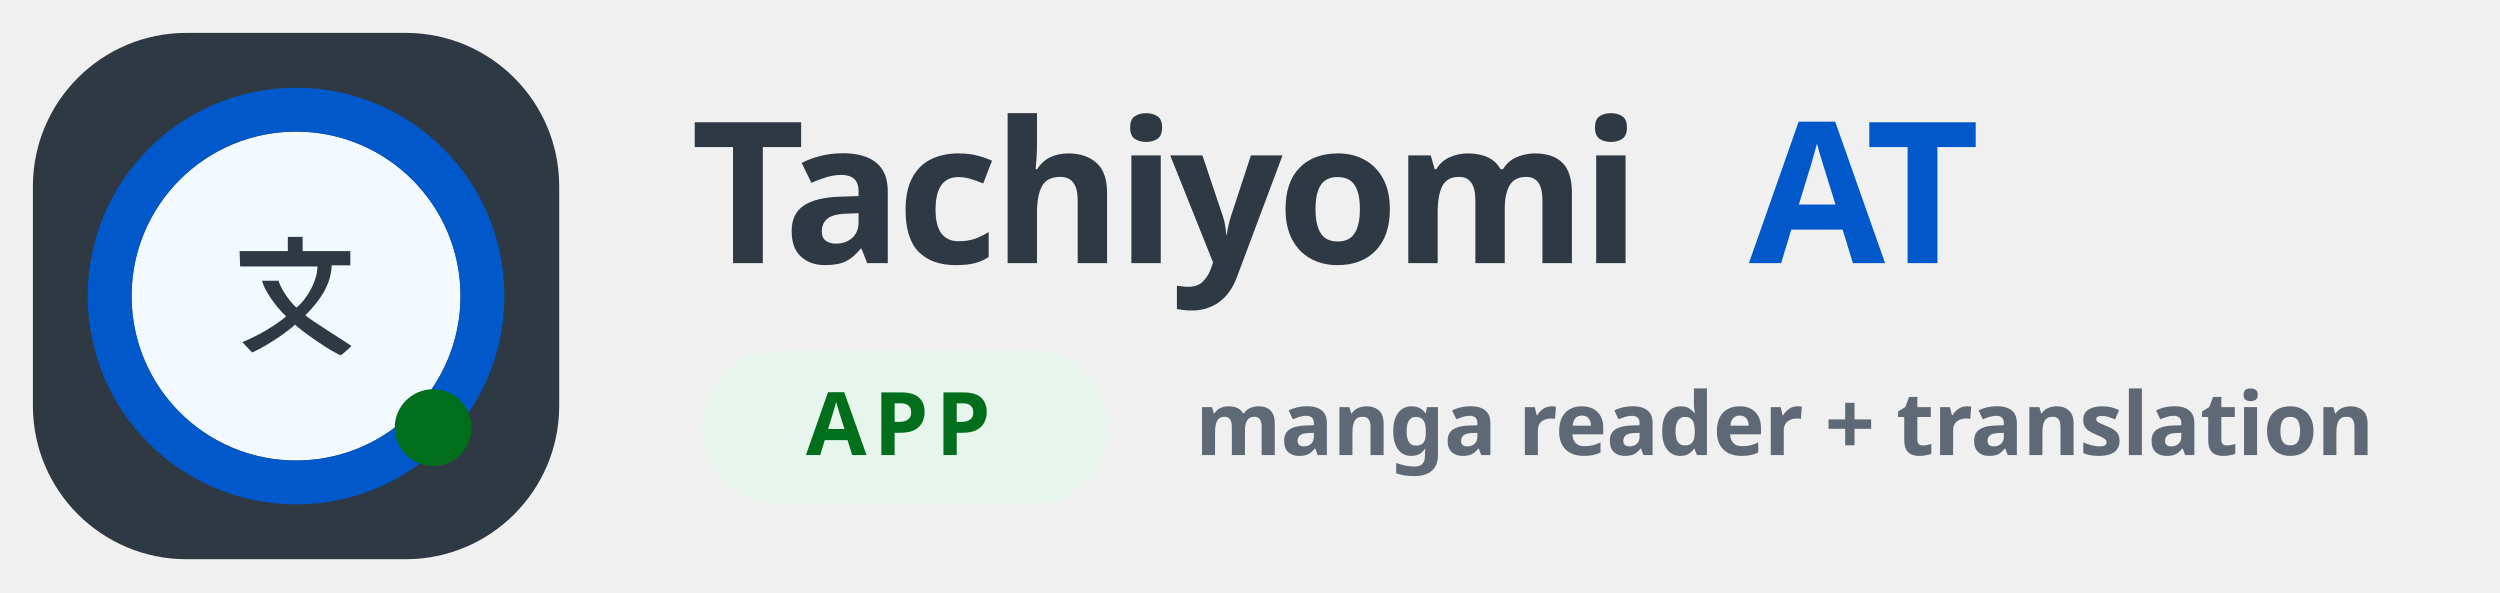
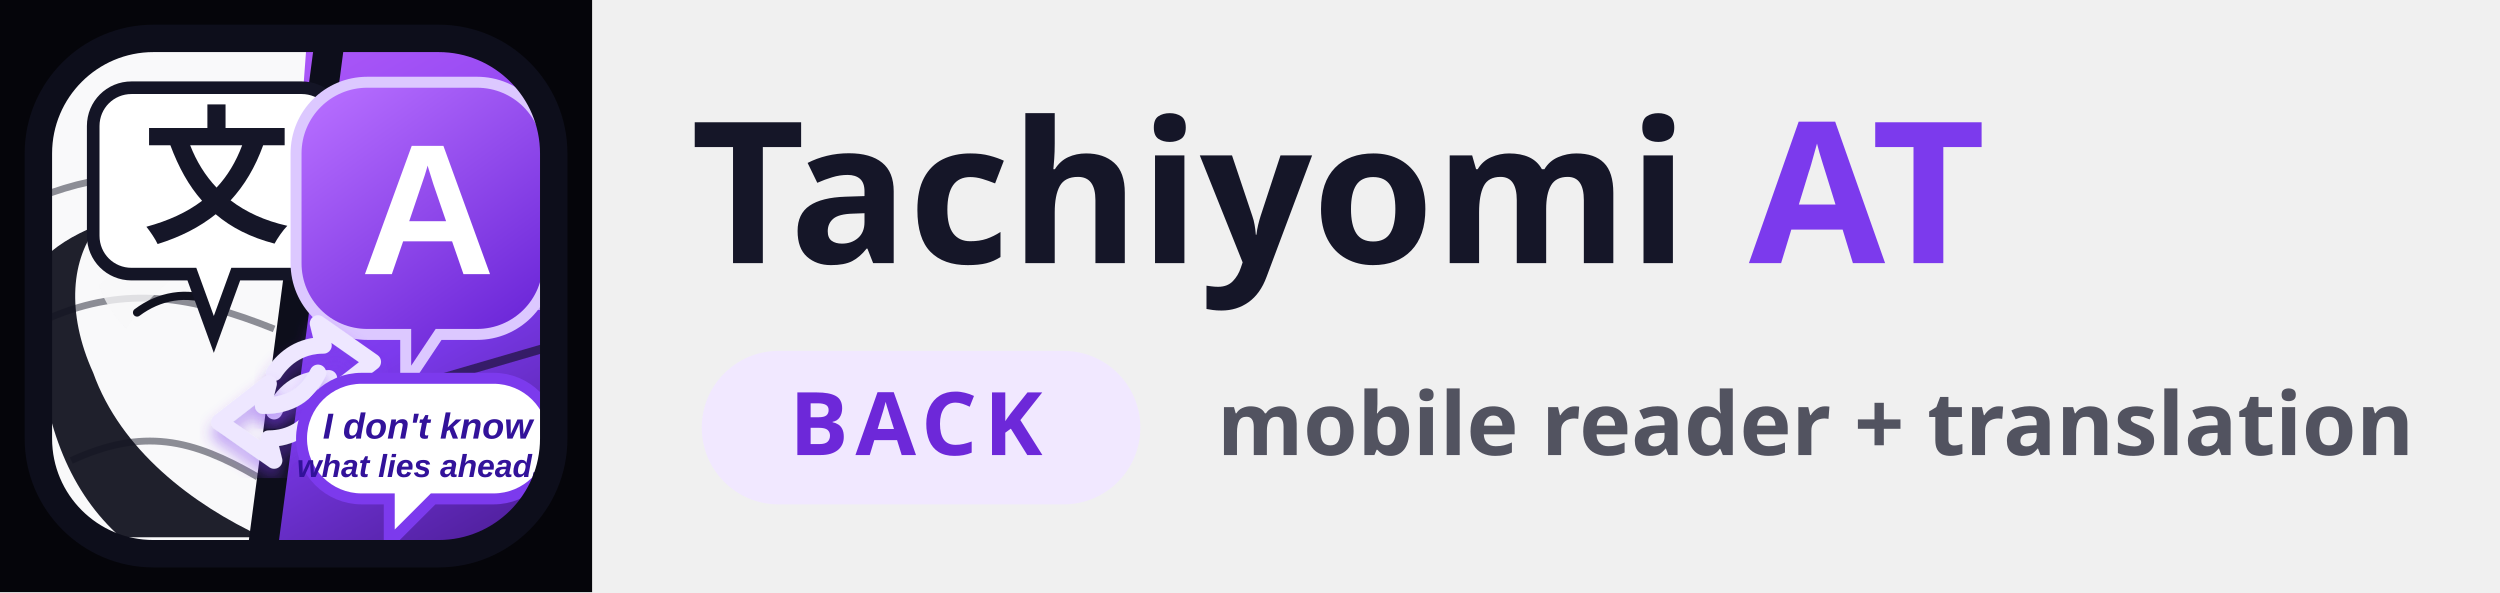
<svg xmlns="http://www.w3.org/2000/svg" width="456" height="108" viewBox="0 0 456 108" fill="none" role="img" aria-labelledby="logoTitle logoDesc">
-   <rect x="6" y="6" width="96" height="96" rx="28" fill="#2E3943" />
-   <circle cx="54" cy="54" r="30" fill="#F2FAFF" />
-   <circle cx="54" cy="54" r="34" stroke="#0058CA" stroke-width="8" />
-   <circle cx="79" cy="78" r="7" fill="#006E1B" />
-   <path d="M43.7 45.8H52.5V43.2H55.2V45.8H63.9V48.4H60.5C60.4 50.4 59.9 53.3 55.7 57.5C56.2 58.1 63.9 62.9 64.1 63.1C64 63.3 62.2 64.8 62.2 64.8C60.7 64.4 54.9 60.3 53.8 59.2C53.2 59.9 49.3 62.8 46 64.3C46 64.3 44.2 62.4 44.2 62.4C48.5 60.7 51.9 58 52.2 57.7C50.2 55.9 48.1 52.7 47.8 51.2H50.8C51.4 53.2 53.4 55.6 54.1 56.1C56.4 54.1 57.9 50.9 57.9 48.6H43.8L43.7 45.8Z" fill="#2E3943" />
-   <text x="126" y="48" fill="#2E3943" font-family="ui-sans-serif, system-ui, sans-serif" font-size="36" font-weight="800" letter-spacing="-0.03em">
-     Tachiyomi
-   </text>
-   <text x="319" y="48" fill="#0058CA" font-family="ui-sans-serif, system-ui, sans-serif" font-size="36" font-weight="900" letter-spacing="-0.03em">
-     AT
-   </text>
-   <rect x="128" y="64" width="74" height="28" rx="14" fill="#E8F5EC" />
-   <text x="147" y="83" fill="#006E1B" font-family="ui-sans-serif, system-ui, sans-serif" font-size="16" font-weight="800" letter-spacing="0.08em">
-     APP
-   </text>
-   <text x="218" y="83" fill="#5E6975" font-family="ui-sans-serif, system-ui, sans-serif" font-size="16" font-weight="600" letter-spacing="-0.01em">
-     manga reader + translation
-   </text>
+   <g transform="translate(0 0)">
+     <defs>
+       <linearGradient id="purplePanel" x1="55" y1="14" x2="102" y2="96" gradientUnits="userSpaceOnUse">
+         <stop stop-color="#A855F7" />
+         <stop offset="0.55" stop-color="#7C3AED" />
+         <stop offset="1" stop-color="#4C1D95" />
+       </linearGradient>
+       <linearGradient id="bubblePurple" x1="63" y1="14" x2="95" y2="58" gradientUnits="userSpaceOnUse">
+         <stop stop-color="#B66DFF" />
+         <stop offset="1" stop-color="#6D28D9" />
+       </linearGradient>
+       <clipPath id="clipMark">
+         <rect x="7" y="7" width="94" height="94" rx="21" />
+       </clipPath>
+       <filter id="softGlow" x="-20%" y="-20%" width="140%" height="140%" color-interpolation-filters="sRGB">
+         <feDropShadow dx="0" dy="2" stdDeviation="1.4" flood-color="#7C3AED" flood-opacity="0.45" />
+       </filter>
+     </defs>
+     <rect width="108" height="108" fill="#05050A" />
+     <g clip-path="url(#clipMark)">
+       <rect x="7" y="7" width="94" height="94" fill="#F8F8FB" />
+       <path d="M55 7H101V101H49L55 7Z" fill="url(#purplePanel)" />
+       <path d="M7 7H56L49 101H7V7Z" fill="#F9F9FA" />
+       <path d="M7 36C20 31 30 31 42 36M9 58C23 52 35 54 50 60M13 84C26 78 35 80 47 87" stroke="#151628" stroke-width="1.25" opacity="0.48" />
+       <path d="M61 20H83C92 20 98 26 101 32M58 56H101M55 79C68 73 83 75 101 83" stroke="#EDE7FF" stroke-width="1.1" opacity="0.58" />
+       <path d="M75 31L101 25M77 70L101 63" stroke="#1B1235" stroke-width="1.6" opacity="0.68" />
+       <path d="M16 39C25 34 35 33 44 38C36 39 29 43 24 50C20 48 17 44 16 39Z" fill="#11121F" opacity="0.95" />
+       <path d="M18 41C13 47 12 57 17 68C22 82 35 92 48 98H22C13 90 8 78 7 62V48C10 45 13 43 18 41Z" fill="#11121F" opacity="0.94" />
+       <path d="M18 52C24 47 30 46 37 47C32 50 27 54 23 60C21 58 19 55 18 52Z" fill="#F7F7F8" opacity="0.78" />
+       <path d="M25 57C29 54 34 53 39 55" stroke="#11121F" stroke-width="1.5" stroke-linecap="round" />
+       <path d="M57.5 6.5L63 6.5L50.5 101.5H45L57.5 6.5Z" fill="#0D0E1B" />
+       <path d="M24 16H55C58.9 16 62 19.1 62 23V43C62 46.9 58.9 50 55 50H43L39 61L35 50H24C20.1 50 17 46.9 17 43V23C17 19.1 20.1 16 24 16Z" fill="white" stroke="#141526" stroke-width="2.3" />
+       <text x="39.5" y="42" text-anchor="middle" font-family="Arial, 'Noto Sans JP', sans-serif" font-size="27" font-weight="900" fill="#151628">文</text>
+       <path d="M67 15H87C94.2 15 100 20.8 100 28V48C100 55.2 94.2 61 87 61H80L74 70V61H67C59.8 61 54 55.2 54 48V28C54 20.8 59.8 15 67 15Z" fill="url(#bubblePurple)" stroke="#DCC8FF" stroke-width="2" />
+       <text x="78" y="50" text-anchor="middle" font-family="Arial, sans-serif" font-size="34" font-weight="900" fill="white">A</text>
+       <path d="M50 68C52 65 55 63 59 63L58 59L68 66L59 73L60 69C55 69 52 71 50 75" stroke="#EEE7FF" stroke-width="3" stroke-linecap="round" stroke-linejoin="round" filter="url(#softGlow)" />
+       <path d="M58 75C56 78 53 80 49 80L50 84L40 77L49 70L48 74C53 74 56 72 58 68" stroke="#EEE7FF" stroke-width="3" stroke-linecap="round" stroke-linejoin="round" filter="url(#softGlow)" />
+       <path d="M66 69H90C96.1 69 101 73.9 101 80C101 86.1 96.1 91 90 91H79L71 99V91H66C59.9 91 55 86.1 55 80C55 73.9 59.9 69 66 69Z" fill="white" stroke="#7C3AED" stroke-width="2" />
+       <text x="78" y="80" text-anchor="middle" font-family="Arial, sans-serif" font-size="6.6" font-weight="800" font-style="italic" fill="#32129A">I don't know</text>
+       <text x="78" y="87" text-anchor="middle" font-family="Arial, sans-serif" font-size="5.8" font-weight="800" font-style="italic" fill="#32129A">what lies ahead...</text>
+     </g>
+     <rect x="7" y="7" width="94" height="94" rx="21" stroke="#0D0E1B" stroke-width="5" />
+   </g>
+   <text x="126" y="48" fill="#151628" font-family="ui-sans-serif, system-ui, sans-serif" font-size="36" font-weight="800">Tachiyomi</text>
+   <text x="319" y="48" fill="#7C3AED" font-family="ui-sans-serif, system-ui, sans-serif" font-size="36" font-weight="900">AT</text>
+   <rect x="128" y="64" width="80" height="28" rx="14" fill="#F1E8FF" />
+   <text x="144" y="83" fill="#6D28D9" font-family="ui-sans-serif, system-ui, sans-serif" font-size="16" font-weight="800" letter-spacing="0.08em">BACK</text>
+   <text x="222" y="83" fill="#151628" opacity="0.72" font-family="ui-sans-serif, system-ui, sans-serif" font-size="16" font-weight="600">mobile reader + translation</text>
</svg>
